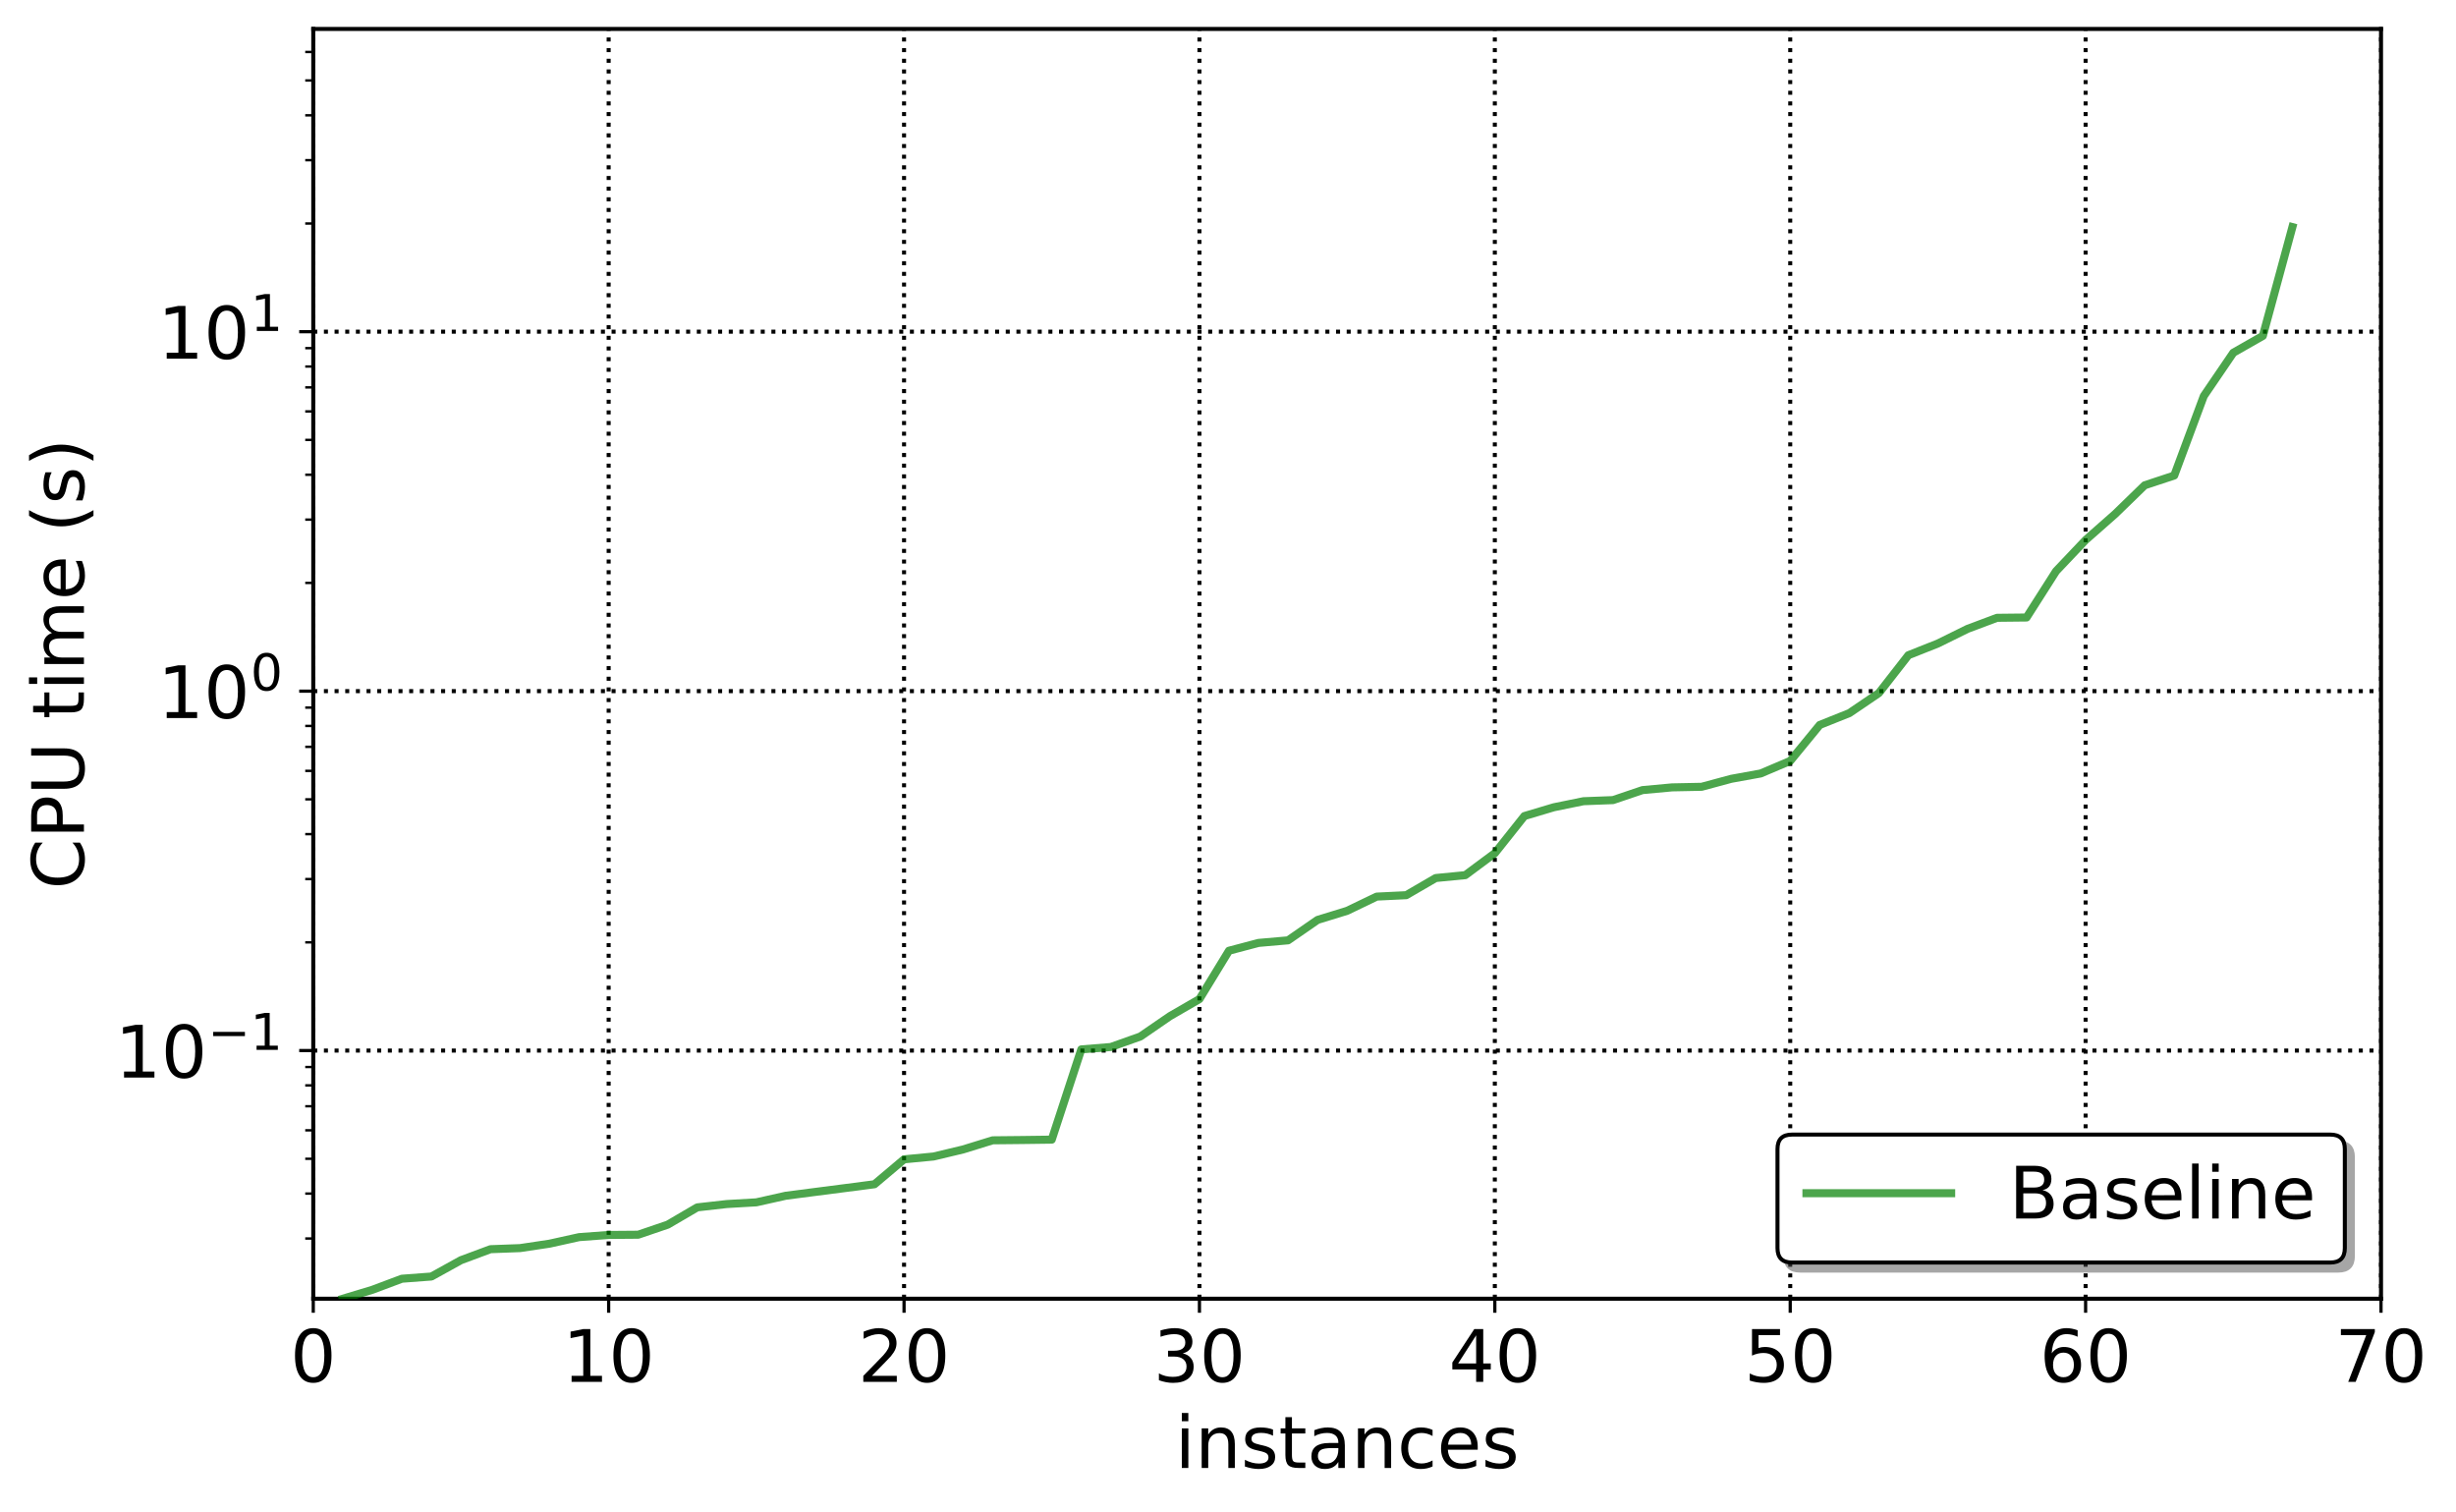
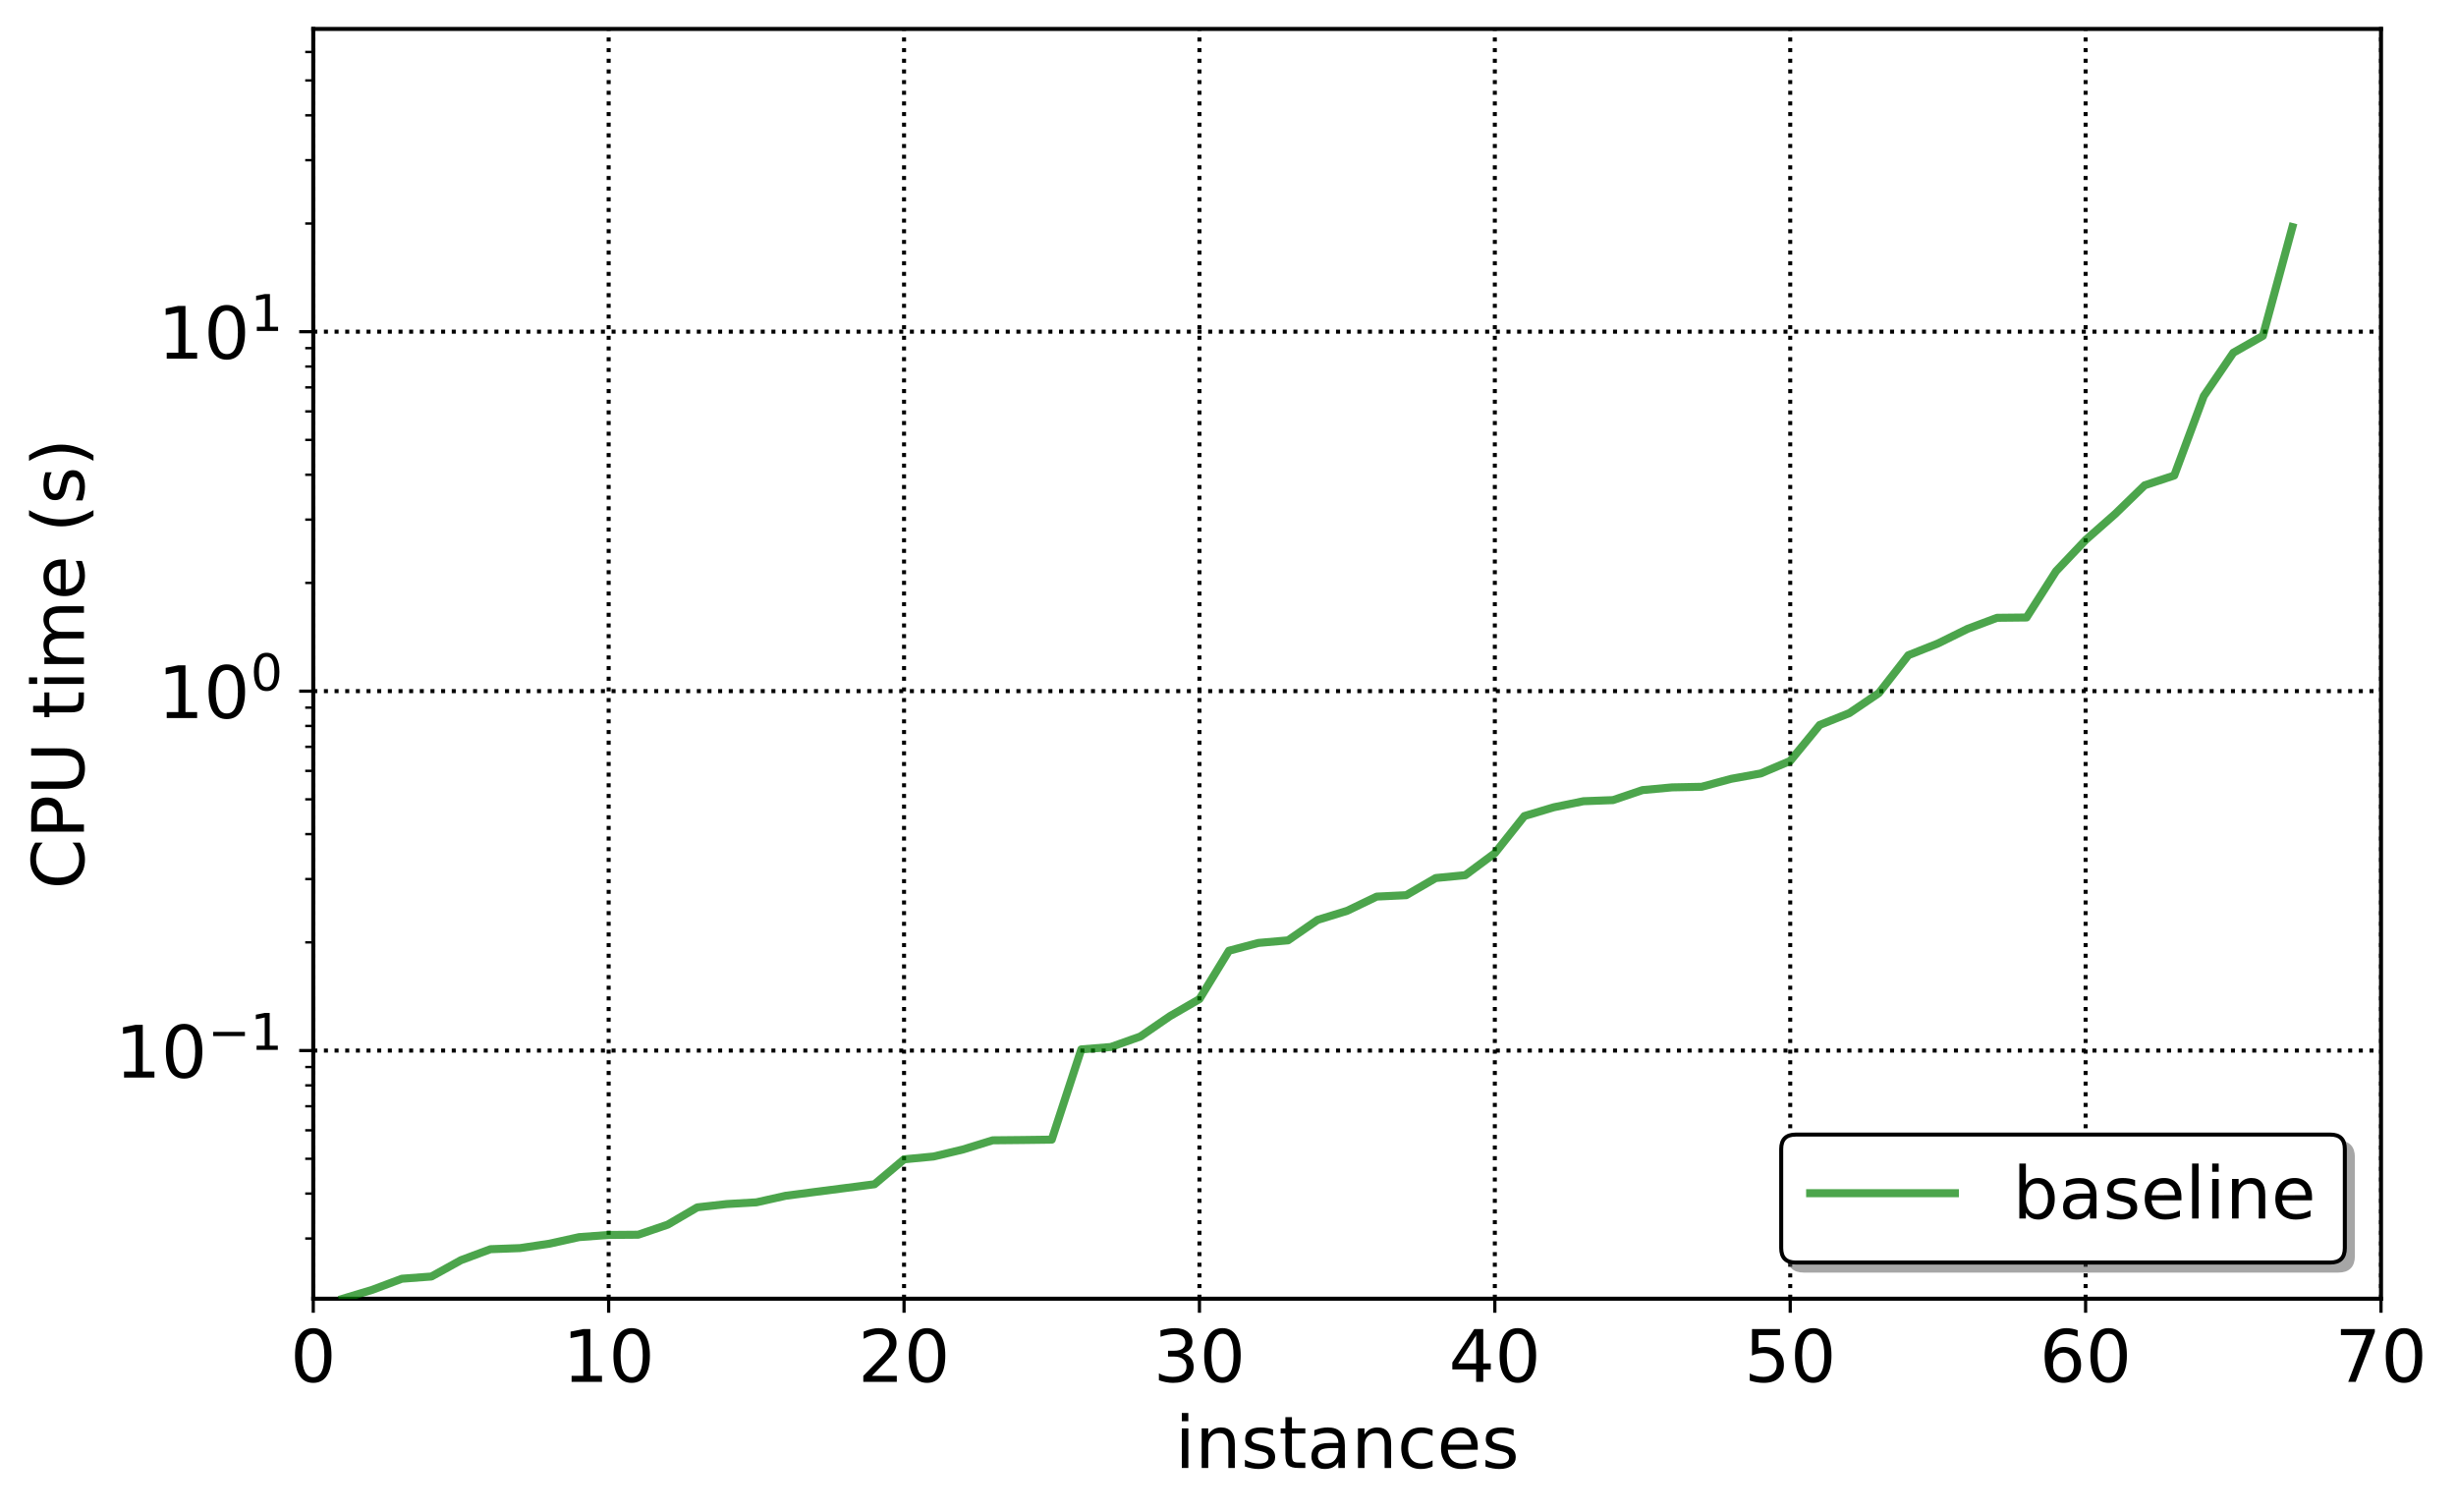
<svg xmlns="http://www.w3.org/2000/svg" xmlns:xlink="http://www.w3.org/1999/xlink" width="610.899pt" height="376.061pt" viewBox="0 0 610.899 376.061" version="1.1">
  <defs>
    <style type="text/css">*{stroke-linejoin: round; stroke-linecap: butt}</style>
  </defs>
  <g id="figure_1">
    <g id="patch_1">
      <path d="M 0 376.061  L 610.899 376.061  L 610.899 0  L 0 0  z " style="fill: #ffffff" />
    </g>
    <g id="axes_1">
      <g id="patch_2">
        <path d="M 77.921 323.02  L 592.247 323.02  L 592.247 7.2  L 77.921 7.2  z " style="fill: #ffffff" />
      </g>
      <g id="matplotlib.axis_1">
        <g id="xtick_1">
          <g id="line2d_1">
-             <path d="M 77.921 323.02  L 77.921 7.2  " clip-path="url(#p6089f155db)" style="fill: none; stroke-dasharray: 1,1.65; stroke-dashoffset: 0; stroke: #000000" />
+             <path d="M 77.921 323.02  L 77.921 7.2  " clip-path="url(#p81935de4d4)" style="fill: none; stroke-dasharray: 1,1.65; stroke-dashoffset: 0; stroke: #000000" />
          </g>
          <g id="line2d_2">
            <defs>
-               <path id="m332385682e" d="M 0 0  L 0 3.5  " style="stroke: #000000; stroke-width: 0.8" />
+               <path id="m0624a8349d" d="M 0 0  L 0 3.5  " style="stroke: #000000; stroke-width: 0.8" />
            </defs>
            <g>
-               <use xlink:href="#m332385682e" x="77.921" y="323.02" style="stroke: #000000; stroke-width: 0.8" />
+               <use xlink:href="#m0624a8349d" x="77.921" y="323.02" style="stroke: #000000; stroke-width: 0.8" />
            </g>
          </g>
          <g id="text_1">
            <g transform="translate(72.19437 343.6973) scale(0.18 -0.18)">
              <defs>
                <path id="DejaVuSans-30" d="M 2034 4250  Q 1547 4250 1301 3770  Q 1056 3291 1056 2328  Q 1056 1369 1301 889  Q 1547 409 2034 409  Q 2525 409 2770 889  Q 3016 1369 3016 2328  Q 3016 3291 2770 3770  Q 2525 4250 2034 4250  z M 2034 4750  Q 2819 4750 3233 4129  Q 3647 3509 3647 2328  Q 3647 1150 3233 529  Q 2819 -91 2034 -91  Q 1250 -91 836 529  Q 422 1150 422 2328  Q 422 3509 836 4129  Q 1250 4750 2034 4750  z " transform="scale(0.015625)" />
              </defs>
              <use xlink:href="#DejaVuSans-30" />
            </g>
          </g>
        </g>
        <g id="xtick_2">
          <g id="line2d_3">
-             <path d="M 151.396 323.02  L 151.396 7.2  " clip-path="url(#p6089f155db)" style="fill: none; stroke-dasharray: 1,1.65; stroke-dashoffset: 0; stroke: #000000" />
+             <path d="M 151.396 323.02  L 151.396 7.2  " clip-path="url(#p81935de4d4)" style="fill: none; stroke-dasharray: 1,1.65; stroke-dashoffset: 0; stroke: #000000" />
          </g>
          <g id="line2d_4">
            <g>
-               <use xlink:href="#m332385682e" x="151.396" y="323.02" style="stroke: #000000; stroke-width: 0.8" />
+               <use xlink:href="#m0624a8349d" x="151.396" y="323.02" style="stroke: #000000; stroke-width: 0.8" />
            </g>
          </g>
          <g id="text_2">
            <g transform="translate(139.9433 343.6973) scale(0.18 -0.18)">
              <defs>
                <path id="DejaVuSans-31" d="M 794 531  L 1825 531  L 1825 4091  L 703 3866  L 703 4441  L 1819 4666  L 2450 4666  L 2450 531  L 3481 531  L 3481 0  L 794 0  L 794 531  z " transform="scale(0.015625)" />
              </defs>
              <use xlink:href="#DejaVuSans-31" />
              <use xlink:href="#DejaVuSans-30" x="63.623" />
            </g>
          </g>
        </g>
        <g id="xtick_3">
          <g id="line2d_5">
-             <path d="M 224.871 323.02  L 224.871 7.2  " clip-path="url(#p6089f155db)" style="fill: none; stroke-dasharray: 1,1.65; stroke-dashoffset: 0; stroke: #000000" />
+             <path d="M 224.871 323.02  L 224.871 7.2  " clip-path="url(#p81935de4d4)" style="fill: none; stroke-dasharray: 1,1.65; stroke-dashoffset: 0; stroke: #000000" />
          </g>
          <g id="line2d_6">
            <g>
-               <use xlink:href="#m332385682e" x="224.871" y="323.02" style="stroke: #000000; stroke-width: 0.8" />
+               <use xlink:href="#m0624a8349d" x="224.871" y="323.02" style="stroke: #000000; stroke-width: 0.8" />
            </g>
          </g>
          <g id="text_3">
            <g transform="translate(213.4184 343.6973) scale(0.18 -0.18)">
              <defs>
                <path id="DejaVuSans-32" d="M 1228 531  L 3431 531  L 3431 0  L 469 0  L 469 531  Q 828 903 1448 1529  Q 2069 2156 2228 2338  Q 2531 2678 2651 2914  Q 2772 3150 2772 3378  Q 2772 3750 2511 3984  Q 2250 4219 1831 4219  Q 1534 4219 1204 4116  Q 875 4013 500 3803  L 500 4441  Q 881 4594 1212 4672  Q 1544 4750 1819 4750  Q 2544 4750 2975 4387  Q 3406 4025 3406 3419  Q 3406 3131 3298 2873  Q 3191 2616 2906 2266  Q 2828 2175 2409 1742  Q 1991 1309 1228 531  z " transform="scale(0.015625)" />
              </defs>
              <use xlink:href="#DejaVuSans-32" />
              <use xlink:href="#DejaVuSans-30" x="63.623" />
            </g>
          </g>
        </g>
        <g id="xtick_4">
          <g id="line2d_7">
-             <path d="M 298.346 323.02  L 298.346 7.2  " clip-path="url(#p6089f155db)" style="fill: none; stroke-dasharray: 1,1.65; stroke-dashoffset: 0; stroke: #000000" />
+             <path d="M 298.346 323.02  L 298.346 7.2  " clip-path="url(#p81935de4d4)" style="fill: none; stroke-dasharray: 1,1.65; stroke-dashoffset: 0; stroke: #000000" />
          </g>
          <g id="line2d_8">
            <g>
-               <use xlink:href="#m332385682e" x="298.346" y="323.02" style="stroke: #000000; stroke-width: 0.8" />
+               <use xlink:href="#m0624a8349d" x="298.346" y="323.02" style="stroke: #000000; stroke-width: 0.8" />
            </g>
          </g>
          <g id="text_4">
            <g transform="translate(286.8935 343.6973) scale(0.18 -0.18)">
              <defs>
                <path id="DejaVuSans-33" d="M 2597 2516  Q 3050 2419 3304 2112  Q 3559 1806 3559 1356  Q 3559 666 3084 287  Q 2609 -91 1734 -91  Q 1441 -91 1130 -33  Q 819 25 488 141  L 488 750  Q 750 597 1062 519  Q 1375 441 1716 441  Q 2309 441 2620 675  Q 2931 909 2931 1356  Q 2931 1769 2642 2001  Q 2353 2234 1838 2234  L 1294 2234  L 1294 2753  L 1863 2753  Q 2328 2753 2575 2939  Q 2822 3125 2822 3475  Q 2822 3834 2567 4026  Q 2313 4219 1838 4219  Q 1578 4219 1281 4162  Q 984 4106 628 3988  L 628 4550  Q 988 4650 1302 4700  Q 1616 4750 1894 4750  Q 2613 4750 3031 4423  Q 3450 4097 3450 3541  Q 3450 3153 3228 2886  Q 3006 2619 2597 2516  z " transform="scale(0.015625)" />
              </defs>
              <use xlink:href="#DejaVuSans-33" />
              <use xlink:href="#DejaVuSans-30" x="63.623" />
            </g>
          </g>
        </g>
        <g id="xtick_5">
          <g id="line2d_9">
-             <path d="M 371.821 323.02  L 371.821 7.2  " clip-path="url(#p6089f155db)" style="fill: none; stroke-dasharray: 1,1.65; stroke-dashoffset: 0; stroke: #000000" />
+             <path d="M 371.821 323.02  L 371.821 7.2  " clip-path="url(#p81935de4d4)" style="fill: none; stroke-dasharray: 1,1.65; stroke-dashoffset: 0; stroke: #000000" />
          </g>
          <g id="line2d_10">
            <g>
-               <use xlink:href="#m332385682e" x="371.821" y="323.02" style="stroke: #000000; stroke-width: 0.8" />
+               <use xlink:href="#m0624a8349d" x="371.821" y="323.02" style="stroke: #000000; stroke-width: 0.8" />
            </g>
          </g>
          <g id="text_5">
            <g transform="translate(360.3686 343.6973) scale(0.18 -0.18)">
              <defs>
                <path id="DejaVuSans-34" d="M 2419 4116  L 825 1625  L 2419 1625  L 2419 4116  z M 2253 4666  L 3047 4666  L 3047 1625  L 3713 1625  L 3713 1100  L 3047 1100  L 3047 0  L 2419 0  L 2419 1100  L 313 1100  L 313 1709  L 2253 4666  z " transform="scale(0.015625)" />
              </defs>
              <use xlink:href="#DejaVuSans-34" />
              <use xlink:href="#DejaVuSans-30" x="63.623" />
            </g>
          </g>
        </g>
        <g id="xtick_6">
          <g id="line2d_11">
-             <path d="M 445.296 323.02  L 445.296 7.2  " clip-path="url(#p6089f155db)" style="fill: none; stroke-dasharray: 1,1.65; stroke-dashoffset: 0; stroke: #000000" />
+             <path d="M 445.296 323.02  L 445.296 7.2  " clip-path="url(#p81935de4d4)" style="fill: none; stroke-dasharray: 1,1.65; stroke-dashoffset: 0; stroke: #000000" />
          </g>
          <g id="line2d_12">
            <g>
-               <use xlink:href="#m332385682e" x="445.296" y="323.02" style="stroke: #000000; stroke-width: 0.8" />
+               <use xlink:href="#m0624a8349d" x="445.296" y="323.02" style="stroke: #000000; stroke-width: 0.8" />
            </g>
          </g>
          <g id="text_6">
            <g transform="translate(433.8438 343.6973) scale(0.18 -0.18)">
              <defs>
                <path id="DejaVuSans-35" d="M 691 4666  L 3169 4666  L 3169 4134  L 1269 4134  L 1269 2991  Q 1406 3038 1543 3061  Q 1681 3084 1819 3084  Q 2600 3084 3056 2656  Q 3513 2228 3513 1497  Q 3513 744 3044 326  Q 2575 -91 1722 -91  Q 1428 -91 1123 -41  Q 819 9 494 109  L 494 744  Q 775 591 1075 516  Q 1375 441 1709 441  Q 2250 441 2565 725  Q 2881 1009 2881 1497  Q 2881 1984 2565 2268  Q 2250 2553 1709 2553  Q 1456 2553 1204 2497  Q 953 2441 691 2322  L 691 4666  z " transform="scale(0.015625)" />
              </defs>
              <use xlink:href="#DejaVuSans-35" />
              <use xlink:href="#DejaVuSans-30" x="63.623" />
            </g>
          </g>
        </g>
        <g id="xtick_7">
          <g id="line2d_13">
-             <path d="M 518.771 323.02  L 518.771 7.2  " clip-path="url(#p6089f155db)" style="fill: none; stroke-dasharray: 1,1.65; stroke-dashoffset: 0; stroke: #000000" />
+             <path d="M 518.771 323.02  L 518.771 7.2  " clip-path="url(#p81935de4d4)" style="fill: none; stroke-dasharray: 1,1.65; stroke-dashoffset: 0; stroke: #000000" />
          </g>
          <g id="line2d_14">
            <g>
-               <use xlink:href="#m332385682e" x="518.771" y="323.02" style="stroke: #000000; stroke-width: 0.8" />
+               <use xlink:href="#m0624a8349d" x="518.771" y="323.02" style="stroke: #000000; stroke-width: 0.8" />
            </g>
          </g>
          <g id="text_7">
            <g transform="translate(507.3189 343.6973) scale(0.18 -0.18)">
              <defs>
                <path id="DejaVuSans-36" d="M 2113 2584  Q 1688 2584 1439 2293  Q 1191 2003 1191 1497  Q 1191 994 1439 701  Q 1688 409 2113 409  Q 2538 409 2786 701  Q 3034 994 3034 1497  Q 3034 2003 2786 2293  Q 2538 2584 2113 2584  z M 3366 4563  L 3366 3988  Q 3128 4100 2886 4159  Q 2644 4219 2406 4219  Q 1781 4219 1451 3797  Q 1122 3375 1075 2522  Q 1259 2794 1537 2939  Q 1816 3084 2150 3084  Q 2853 3084 3261 2657  Q 3669 2231 3669 1497  Q 3669 778 3244 343  Q 2819 -91 2113 -91  Q 1303 -91 875 529  Q 447 1150 447 2328  Q 447 3434 972 4092  Q 1497 4750 2381 4750  Q 2619 4750 2861 4703  Q 3103 4656 3366 4563  z " transform="scale(0.015625)" />
              </defs>
              <use xlink:href="#DejaVuSans-36" />
              <use xlink:href="#DejaVuSans-30" x="63.623" />
            </g>
          </g>
        </g>
        <g id="xtick_8">
          <g id="line2d_15">
-             <path d="M 592.247 323.02  L 592.247 7.2  " clip-path="url(#p6089f155db)" style="fill: none; stroke-dasharray: 1,1.65; stroke-dashoffset: 0; stroke: #000000" />
+             <path d="M 592.247 323.02  L 592.247 7.2  " clip-path="url(#p81935de4d4)" style="fill: none; stroke-dasharray: 1,1.65; stroke-dashoffset: 0; stroke: #000000" />
          </g>
          <g id="line2d_16">
            <g>
-               <use xlink:href="#m332385682e" x="592.247" y="323.02" style="stroke: #000000; stroke-width: 0.8" />
+               <use xlink:href="#m0624a8349d" x="592.247" y="323.02" style="stroke: #000000; stroke-width: 0.8" />
            </g>
          </g>
          <g id="text_8">
            <g transform="translate(580.794 343.6973) scale(0.18 -0.18)">
              <defs>
                <path id="DejaVuSans-37" d="M 525 4666  L 3525 4666  L 3525 4397  L 1831 0  L 1172 0  L 2766 4134  L 525 4134  L 525 4666  z " transform="scale(0.015625)" />
              </defs>
              <use xlink:href="#DejaVuSans-37" />
              <use xlink:href="#DejaVuSans-30" x="63.623" />
            </g>
          </g>
        </g>
        <g id="text_9">
          <g transform="translate(292.2689 365.1179) scale(0.18 -0.18)">
            <defs>
              <path id="DejaVuSans-69" d="M 603 3500  L 1178 3500  L 1178 0  L 603 0  L 603 3500  z M 603 4863  L 1178 4863  L 1178 4134  L 603 4134  L 603 4863  z " transform="scale(0.015625)" />
              <path id="DejaVuSans-6e" d="M 3513 2113  L 3513 0  L 2938 0  L 2938 2094  Q 2938 2591 2744 2837  Q 2550 3084 2163 3084  Q 1697 3084 1428 2787  Q 1159 2491 1159 1978  L 1159 0  L 581 0  L 581 3500  L 1159 3500  L 1159 2956  Q 1366 3272 1645 3428  Q 1925 3584 2291 3584  Q 2894 3584 3203 3211  Q 3513 2838 3513 2113  z " transform="scale(0.015625)" />
              <path id="DejaVuSans-73" d="M 2834 3397  L 2834 2853  Q 2591 2978 2328 3040  Q 2066 3103 1784 3103  Q 1356 3103 1142 2972  Q 928 2841 928 2578  Q 928 2378 1081 2264  Q 1234 2150 1697 2047  L 1894 2003  Q 2506 1872 2764 1633  Q 3022 1394 3022 966  Q 3022 478 2636 193  Q 2250 -91 1575 -91  Q 1294 -91 989 -36  Q 684 19 347 128  L 347 722  Q 666 556 975 473  Q 1284 391 1588 391  Q 1994 391 2212 530  Q 2431 669 2431 922  Q 2431 1156 2273 1281  Q 2116 1406 1581 1522  L 1381 1569  Q 847 1681 609 1914  Q 372 2147 372 2553  Q 372 3047 722 3315  Q 1072 3584 1716 3584  Q 2034 3584 2315 3537  Q 2597 3491 2834 3397  z " transform="scale(0.015625)" />
              <path id="DejaVuSans-74" d="M 1172 4494  L 1172 3500  L 2356 3500  L 2356 3053  L 1172 3053  L 1172 1153  Q 1172 725 1289 603  Q 1406 481 1766 481  L 2356 481  L 2356 0  L 1766 0  Q 1100 0 847 248  Q 594 497 594 1153  L 594 3053  L 172 3053  L 172 3500  L 594 3500  L 594 4494  L 1172 4494  z " transform="scale(0.015625)" />
              <path id="DejaVuSans-61" d="M 2194 1759  Q 1497 1759 1228 1600  Q 959 1441 959 1056  Q 959 750 1161 570  Q 1363 391 1709 391  Q 2188 391 2477 730  Q 2766 1069 2766 1631  L 2766 1759  L 2194 1759  z M 3341 1997  L 3341 0  L 2766 0  L 2766 531  Q 2569 213 2275 61  Q 1981 -91 1556 -91  Q 1019 -91 701 211  Q 384 513 384 1019  Q 384 1609 779 1909  Q 1175 2209 1959 2209  L 2766 2209  L 2766 2266  Q 2766 2663 2505 2880  Q 2244 3097 1772 3097  Q 1472 3097 1187 3025  Q 903 2953 641 2809  L 641 3341  Q 956 3463 1253 3523  Q 1550 3584 1831 3584  Q 2591 3584 2966 3190  Q 3341 2797 3341 1997  z " transform="scale(0.015625)" />
              <path id="DejaVuSans-63" d="M 3122 3366  L 3122 2828  Q 2878 2963 2633 3030  Q 2388 3097 2138 3097  Q 1578 3097 1268 2742  Q 959 2388 959 1747  Q 959 1106 1268 751  Q 1578 397 2138 397  Q 2388 397 2633 464  Q 2878 531 3122 666  L 3122 134  Q 2881 22 2623 -34  Q 2366 -91 2075 -91  Q 1284 -91 818 406  Q 353 903 353 1747  Q 353 2603 823 3093  Q 1294 3584 2113 3584  Q 2378 3584 2631 3529  Q 2884 3475 3122 3366  z " transform="scale(0.015625)" />
              <path id="DejaVuSans-65" d="M 3597 1894  L 3597 1613  L 953 1613  Q 991 1019 1311 708  Q 1631 397 2203 397  Q 2534 397 2845 478  Q 3156 559 3463 722  L 3463 178  Q 3153 47 2828 -22  Q 2503 -91 2169 -91  Q 1331 -91 842 396  Q 353 884 353 1716  Q 353 2575 817 3079  Q 1281 3584 2069 3584  Q 2775 3584 3186 3129  Q 3597 2675 3597 1894  z M 3022 2063  Q 3016 2534 2758 2815  Q 2500 3097 2075 3097  Q 1594 3097 1305 2825  Q 1016 2553 972 2059  L 3022 2063  z " transform="scale(0.015625)" />
            </defs>
            <use xlink:href="#DejaVuSans-69" />
            <use xlink:href="#DejaVuSans-6e" x="27.783" />
            <use xlink:href="#DejaVuSans-73" x="91.162" />
            <use xlink:href="#DejaVuSans-74" x="143.262" />
            <use xlink:href="#DejaVuSans-61" x="182.471" />
            <use xlink:href="#DejaVuSans-6e" x="243.75" />
            <use xlink:href="#DejaVuSans-63" x="307.129" />
            <use xlink:href="#DejaVuSans-65" x="362.109" />
            <use xlink:href="#DejaVuSans-73" x="423.633" />
          </g>
        </g>
      </g>
      <g id="matplotlib.axis_2">
        <g id="ytick_1">
          <g id="line2d_17">
-             <path d="M 77.921 261.301  L 592.247 261.301  " clip-path="url(#p6089f155db)" style="fill: none; stroke-dasharray: 1,1.65; stroke-dashoffset: 0; stroke: #000000" />
+             <path d="M 77.921 261.301  L 592.247 261.301  " clip-path="url(#p81935de4d4)" style="fill: none; stroke-dasharray: 1,1.65; stroke-dashoffset: 0; stroke: #000000" />
          </g>
          <g id="line2d_18">
            <defs>
-               <path id="meb38979ba6" d="M 0 0  L -3.5 0  " style="stroke: #000000; stroke-width: 0.8" />
+               <path id="m91d73b5348" d="M 0 0  L -3.5 0  " style="stroke: #000000; stroke-width: 0.8" />
            </defs>
            <g>
-               <use xlink:href="#meb38979ba6" x="77.921" y="261.301" style="stroke: #000000; stroke-width: 0.8" />
+               <use xlink:href="#m91d73b5348" x="77.921" y="261.301" style="stroke: #000000; stroke-width: 0.8" />
            </g>
          </g>
          <g id="text_10">
            <g transform="translate(28.62063 268.1394) scale(0.18 -0.18)">
              <defs>
                <path id="DejaVuSans-2212" d="M 678 2272  L 4684 2272  L 4684 1741  L 678 1741  L 678 2272  z " transform="scale(0.015625)" />
              </defs>
              <use xlink:href="#DejaVuSans-31" transform="translate(0 0.684375)" />
              <use xlink:href="#DejaVuSans-30" transform="translate(63.62305 0.684375)" />
              <use xlink:href="#DejaVuSans-2212" transform="translate(128.2031 38.96563) scale(0.7)" />
              <use xlink:href="#DejaVuSans-31" transform="translate(186.8555 38.96563) scale(0.7)" />
            </g>
          </g>
        </g>
        <g id="ytick_2">
          <g id="line2d_19">
-             <path d="M 77.921 171.9  L 592.247 171.9  " clip-path="url(#p6089f155db)" style="fill: none; stroke-dasharray: 1,1.65; stroke-dashoffset: 0; stroke: #000000" />
+             <path d="M 77.921 171.9  L 592.247 171.9  " clip-path="url(#p81935de4d4)" style="fill: none; stroke-dasharray: 1,1.65; stroke-dashoffset: 0; stroke: #000000" />
          </g>
          <g id="line2d_20">
            <g>
-               <use xlink:href="#meb38979ba6" x="77.921" y="171.9" style="stroke: #000000; stroke-width: 0.8" />
+               <use xlink:href="#m91d73b5348" x="77.921" y="171.9" style="stroke: #000000; stroke-width: 0.8" />
            </g>
          </g>
          <g id="text_11">
            <g transform="translate(39.24063 178.7387) scale(0.18 -0.18)">
              <use xlink:href="#DejaVuSans-31" transform="translate(0 0.765625)" />
              <use xlink:href="#DejaVuSans-30" transform="translate(63.62305 0.765625)" />
              <use xlink:href="#DejaVuSans-30" transform="translate(128.2031 39.04688) scale(0.7)" />
            </g>
          </g>
        </g>
        <g id="ytick_3">
          <g id="line2d_21">
-             <path d="M 77.921 82.499  L 592.247 82.499  " clip-path="url(#p6089f155db)" style="fill: none; stroke-dasharray: 1,1.65; stroke-dashoffset: 0; stroke: #000000" />
+             <path d="M 77.921 82.499  L 592.247 82.499  " clip-path="url(#p81935de4d4)" style="fill: none; stroke-dasharray: 1,1.65; stroke-dashoffset: 0; stroke: #000000" />
          </g>
          <g id="line2d_22">
            <g>
-               <use xlink:href="#meb38979ba6" x="77.921" y="82.499" style="stroke: #000000; stroke-width: 0.8" />
+               <use xlink:href="#m91d73b5348" x="77.921" y="82.499" style="stroke: #000000; stroke-width: 0.8" />
            </g>
          </g>
          <g id="text_12">
            <g transform="translate(39.24063 89.33804) scale(0.18 -0.18)">
              <use xlink:href="#DejaVuSans-31" transform="translate(0 0.684375)" />
              <use xlink:href="#DejaVuSans-30" transform="translate(63.62305 0.684375)" />
              <use xlink:href="#DejaVuSans-31" transform="translate(128.2031 38.96563) scale(0.7)" />
            </g>
          </g>
        </g>
        <g id="ytick_4">
          <g id="line2d_23">
            <defs>
-               <path id="m045a92cdca" d="M 0 0  L -2 0  " style="stroke: #000000; stroke-width: 0.6" />
+               <path id="m460f906661" d="M 0 0  L -2 0  " style="stroke: #000000; stroke-width: 0.6" />
            </defs>
            <g>
-               <use xlink:href="#m045a92cdca" x="77.921" y="308.047" style="stroke: #000000; stroke-width: 0.6" />
+               <use xlink:href="#m460f906661" x="77.921" y="308.047" style="stroke: #000000; stroke-width: 0.6" />
            </g>
          </g>
        </g>
        <g id="ytick_5">
          <g id="line2d_24">
            <g>
-               <use xlink:href="#m045a92cdca" x="77.921" y="296.877" style="stroke: #000000; stroke-width: 0.6" />
+               <use xlink:href="#m460f906661" x="77.921" y="296.877" style="stroke: #000000; stroke-width: 0.6" />
            </g>
          </g>
        </g>
        <g id="ytick_6">
          <g id="line2d_25">
            <g>
-               <use xlink:href="#m045a92cdca" x="77.921" y="288.213" style="stroke: #000000; stroke-width: 0.6" />
+               <use xlink:href="#m460f906661" x="77.921" y="288.213" style="stroke: #000000; stroke-width: 0.6" />
            </g>
          </g>
        </g>
        <g id="ytick_7">
          <g id="line2d_26">
            <g>
-               <use xlink:href="#m045a92cdca" x="77.921" y="281.134" style="stroke: #000000; stroke-width: 0.6" />
+               <use xlink:href="#m460f906661" x="77.921" y="281.134" style="stroke: #000000; stroke-width: 0.6" />
            </g>
          </g>
        </g>
        <g id="ytick_8">
          <g id="line2d_27">
            <g>
-               <use xlink:href="#m045a92cdca" x="77.921" y="275.149" style="stroke: #000000; stroke-width: 0.6" />
+               <use xlink:href="#m460f906661" x="77.921" y="275.149" style="stroke: #000000; stroke-width: 0.6" />
            </g>
          </g>
        </g>
        <g id="ytick_9">
          <g id="line2d_28">
            <g>
-               <use xlink:href="#m045a92cdca" x="77.921" y="269.965" style="stroke: #000000; stroke-width: 0.6" />
+               <use xlink:href="#m460f906661" x="77.921" y="269.965" style="stroke: #000000; stroke-width: 0.6" />
            </g>
          </g>
        </g>
        <g id="ytick_10">
          <g id="line2d_29">
            <g>
-               <use xlink:href="#m045a92cdca" x="77.921" y="265.392" style="stroke: #000000; stroke-width: 0.6" />
+               <use xlink:href="#m460f906661" x="77.921" y="265.392" style="stroke: #000000; stroke-width: 0.6" />
            </g>
          </g>
        </g>
        <g id="ytick_11">
          <g id="line2d_30">
            <g>
-               <use xlink:href="#m045a92cdca" x="77.921" y="234.389" style="stroke: #000000; stroke-width: 0.6" />
+               <use xlink:href="#m460f906661" x="77.921" y="234.389" style="stroke: #000000; stroke-width: 0.6" />
            </g>
          </g>
        </g>
        <g id="ytick_12">
          <g id="line2d_31">
            <g>
-               <use xlink:href="#m045a92cdca" x="77.921" y="218.646" style="stroke: #000000; stroke-width: 0.6" />
+               <use xlink:href="#m460f906661" x="77.921" y="218.646" style="stroke: #000000; stroke-width: 0.6" />
            </g>
          </g>
        </g>
        <g id="ytick_13">
          <g id="line2d_32">
            <g>
-               <use xlink:href="#m045a92cdca" x="77.921" y="207.476" style="stroke: #000000; stroke-width: 0.6" />
+               <use xlink:href="#m460f906661" x="77.921" y="207.476" style="stroke: #000000; stroke-width: 0.6" />
            </g>
          </g>
        </g>
        <g id="ytick_14">
          <g id="line2d_33">
            <g>
-               <use xlink:href="#m045a92cdca" x="77.921" y="198.812" style="stroke: #000000; stroke-width: 0.6" />
+               <use xlink:href="#m460f906661" x="77.921" y="198.812" style="stroke: #000000; stroke-width: 0.6" />
            </g>
          </g>
        </g>
        <g id="ytick_15">
          <g id="line2d_34">
            <g>
-               <use xlink:href="#m045a92cdca" x="77.921" y="191.734" style="stroke: #000000; stroke-width: 0.6" />
+               <use xlink:href="#m460f906661" x="77.921" y="191.734" style="stroke: #000000; stroke-width: 0.6" />
            </g>
          </g>
        </g>
        <g id="ytick_16">
          <g id="line2d_35">
            <g>
-               <use xlink:href="#m045a92cdca" x="77.921" y="185.748" style="stroke: #000000; stroke-width: 0.6" />
+               <use xlink:href="#m460f906661" x="77.921" y="185.748" style="stroke: #000000; stroke-width: 0.6" />
            </g>
          </g>
        </g>
        <g id="ytick_17">
          <g id="line2d_36">
            <g>
-               <use xlink:href="#m045a92cdca" x="77.921" y="180.564" style="stroke: #000000; stroke-width: 0.6" />
+               <use xlink:href="#m460f906661" x="77.921" y="180.564" style="stroke: #000000; stroke-width: 0.6" />
            </g>
          </g>
        </g>
        <g id="ytick_18">
          <g id="line2d_37">
            <g>
-               <use xlink:href="#m045a92cdca" x="77.921" y="175.991" style="stroke: #000000; stroke-width: 0.6" />
+               <use xlink:href="#m460f906661" x="77.921" y="175.991" style="stroke: #000000; stroke-width: 0.6" />
            </g>
          </g>
        </g>
        <g id="ytick_19">
          <g id="line2d_38">
            <g>
-               <use xlink:href="#m045a92cdca" x="77.921" y="144.988" style="stroke: #000000; stroke-width: 0.6" />
+               <use xlink:href="#m460f906661" x="77.921" y="144.988" style="stroke: #000000; stroke-width: 0.6" />
            </g>
          </g>
        </g>
        <g id="ytick_20">
          <g id="line2d_39">
            <g>
-               <use xlink:href="#m045a92cdca" x="77.921" y="129.245" style="stroke: #000000; stroke-width: 0.6" />
+               <use xlink:href="#m460f906661" x="77.921" y="129.245" style="stroke: #000000; stroke-width: 0.6" />
            </g>
          </g>
        </g>
        <g id="ytick_21">
          <g id="line2d_40">
            <g>
-               <use xlink:href="#m045a92cdca" x="77.921" y="118.076" style="stroke: #000000; stroke-width: 0.6" />
+               <use xlink:href="#m460f906661" x="77.921" y="118.076" style="stroke: #000000; stroke-width: 0.6" />
            </g>
          </g>
        </g>
        <g id="ytick_22">
          <g id="line2d_41">
            <g>
-               <use xlink:href="#m045a92cdca" x="77.921" y="109.412" style="stroke: #000000; stroke-width: 0.6" />
+               <use xlink:href="#m460f906661" x="77.921" y="109.412" style="stroke: #000000; stroke-width: 0.6" />
            </g>
          </g>
        </g>
        <g id="ytick_23">
          <g id="line2d_42">
            <g>
-               <use xlink:href="#m045a92cdca" x="77.921" y="102.333" style="stroke: #000000; stroke-width: 0.6" />
+               <use xlink:href="#m460f906661" x="77.921" y="102.333" style="stroke: #000000; stroke-width: 0.6" />
            </g>
          </g>
        </g>
        <g id="ytick_24">
          <g id="line2d_43">
            <g>
-               <use xlink:href="#m045a92cdca" x="77.921" y="96.348" style="stroke: #000000; stroke-width: 0.6" />
+               <use xlink:href="#m460f906661" x="77.921" y="96.348" style="stroke: #000000; stroke-width: 0.6" />
            </g>
          </g>
        </g>
        <g id="ytick_25">
          <g id="line2d_44">
            <g>
-               <use xlink:href="#m045a92cdca" x="77.921" y="91.163" style="stroke: #000000; stroke-width: 0.6" />
+               <use xlink:href="#m460f906661" x="77.921" y="91.163" style="stroke: #000000; stroke-width: 0.6" />
            </g>
          </g>
        </g>
        <g id="ytick_26">
          <g id="line2d_45">
            <g>
-               <use xlink:href="#m045a92cdca" x="77.921" y="86.59" style="stroke: #000000; stroke-width: 0.6" />
+               <use xlink:href="#m460f906661" x="77.921" y="86.59" style="stroke: #000000; stroke-width: 0.6" />
            </g>
          </g>
        </g>
        <g id="ytick_27">
          <g id="line2d_46">
            <g>
-               <use xlink:href="#m045a92cdca" x="77.921" y="55.587" style="stroke: #000000; stroke-width: 0.6" />
+               <use xlink:href="#m460f906661" x="77.921" y="55.587" style="stroke: #000000; stroke-width: 0.6" />
            </g>
          </g>
        </g>
        <g id="ytick_28">
          <g id="line2d_47">
            <g>
-               <use xlink:href="#m045a92cdca" x="77.921" y="39.844" style="stroke: #000000; stroke-width: 0.6" />
+               <use xlink:href="#m460f906661" x="77.921" y="39.844" style="stroke: #000000; stroke-width: 0.6" />
            </g>
          </g>
        </g>
        <g id="ytick_29">
          <g id="line2d_48">
            <g>
-               <use xlink:href="#m045a92cdca" x="77.921" y="28.675" style="stroke: #000000; stroke-width: 0.6" />
+               <use xlink:href="#m460f906661" x="77.921" y="28.675" style="stroke: #000000; stroke-width: 0.6" />
            </g>
          </g>
        </g>
        <g id="ytick_30">
          <g id="line2d_49">
            <g>
-               <use xlink:href="#m045a92cdca" x="77.921" y="20.011" style="stroke: #000000; stroke-width: 0.6" />
+               <use xlink:href="#m460f906661" x="77.921" y="20.011" style="stroke: #000000; stroke-width: 0.6" />
            </g>
          </g>
        </g>
        <g id="ytick_31">
          <g id="line2d_50">
            <g>
-               <use xlink:href="#m045a92cdca" x="77.921" y="12.932" style="stroke: #000000; stroke-width: 0.6" />
+               <use xlink:href="#m460f906661" x="77.921" y="12.932" style="stroke: #000000; stroke-width: 0.6" />
            </g>
          </g>
        </g>
        <g id="text_13">
          <g transform="translate(20.87719 221.173) rotate(-90) scale(0.18 -0.18)">
            <defs>
              <path id="DejaVuSans-43" d="M 4122 4306  L 4122 3641  Q 3803 3938 3442 4084  Q 3081 4231 2675 4231  Q 1875 4231 1450 3742  Q 1025 3253 1025 2328  Q 1025 1406 1450 917  Q 1875 428 2675 428  Q 3081 428 3442 575  Q 3803 722 4122 1019  L 4122 359  Q 3791 134 3420 21  Q 3050 -91 2638 -91  Q 1578 -91 968 557  Q 359 1206 359 2328  Q 359 3453 968 4101  Q 1578 4750 2638 4750  Q 3056 4750 3426 4639  Q 3797 4528 4122 4306  z " transform="scale(0.015625)" />
              <path id="DejaVuSans-50" d="M 1259 4147  L 1259 2394  L 2053 2394  Q 2494 2394 2734 2622  Q 2975 2850 2975 3272  Q 2975 3691 2734 3919  Q 2494 4147 2053 4147  L 1259 4147  z M 628 4666  L 2053 4666  Q 2838 4666 3239 4311  Q 3641 3956 3641 3272  Q 3641 2581 3239 2228  Q 2838 1875 2053 1875  L 1259 1875  L 1259 0  L 628 0  L 628 4666  z " transform="scale(0.015625)" />
              <path id="DejaVuSans-55" d="M 556 4666  L 1191 4666  L 1191 1831  Q 1191 1081 1462 751  Q 1734 422 2344 422  Q 2950 422 3222 751  Q 3494 1081 3494 1831  L 3494 4666  L 4128 4666  L 4128 1753  Q 4128 841 3676 375  Q 3225 -91 2344 -91  Q 1459 -91 1007 375  Q 556 841 556 1753  L 556 4666  z " transform="scale(0.015625)" />
              <path id="DejaVuSans-20" transform="scale(0.015625)" />
              <path id="DejaVuSans-6d" d="M 3328 2828  Q 3544 3216 3844 3400  Q 4144 3584 4550 3584  Q 5097 3584 5394 3201  Q 5691 2819 5691 2113  L 5691 0  L 5113 0  L 5113 2094  Q 5113 2597 4934 2840  Q 4756 3084 4391 3084  Q 3944 3084 3684 2787  Q 3425 2491 3425 1978  L 3425 0  L 2847 0  L 2847 2094  Q 2847 2600 2669 2842  Q 2491 3084 2119 3084  Q 1678 3084 1418 2786  Q 1159 2488 1159 1978  L 1159 0  L 581 0  L 581 3500  L 1159 3500  L 1159 2956  Q 1356 3278 1631 3431  Q 1906 3584 2284 3584  Q 2666 3584 2933 3390  Q 3200 3197 3328 2828  z " transform="scale(0.015625)" />
              <path id="DejaVuSans-28" d="M 1984 4856  Q 1566 4138 1362 3434  Q 1159 2731 1159 2009  Q 1159 1288 1364 580  Q 1569 -128 1984 -844  L 1484 -844  Q 1016 -109 783 600  Q 550 1309 550 2009  Q 550 2706 781 3412  Q 1013 4119 1484 4856  L 1984 4856  z " transform="scale(0.015625)" />
              <path id="DejaVuSans-29" d="M 513 4856  L 1013 4856  Q 1481 4119 1714 3412  Q 1947 2706 1947 2009  Q 1947 1309 1714 600  Q 1481 -109 1013 -844  L 513 -844  Q 928 -128 1133 580  Q 1338 1288 1338 2009  Q 1338 2731 1133 3434  Q 928 4138 513 4856  z " transform="scale(0.015625)" />
            </defs>
            <use xlink:href="#DejaVuSans-43" />
            <use xlink:href="#DejaVuSans-50" x="69.824" />
            <use xlink:href="#DejaVuSans-55" x="130.127" />
            <use xlink:href="#DejaVuSans-20" x="203.32" />
            <use xlink:href="#DejaVuSans-74" x="235.107" />
            <use xlink:href="#DejaVuSans-69" x="274.316" />
            <use xlink:href="#DejaVuSans-6d" x="302.1" />
            <use xlink:href="#DejaVuSans-65" x="399.512" />
            <use xlink:href="#DejaVuSans-20" x="461.035" />
            <use xlink:href="#DejaVuSans-28" x="492.822" />
            <use xlink:href="#DejaVuSans-73" x="531.836" />
            <use xlink:href="#DejaVuSans-29" x="583.936" />
          </g>
        </g>
      </g>
      <g id="patch_3">
        <path d="M 77.921 323.02  L 77.921 7.2  " style="fill: none; stroke: #000000; stroke-linejoin: miter; stroke-linecap: square" />
      </g>
      <g id="patch_4">
        <path d="M 592.247 323.02  L 592.247 7.2  " style="fill: none; stroke: #000000; stroke-linejoin: miter; stroke-linecap: square" />
      </g>
      <g id="patch_5">
        <path d="M 77.921 323.02  L 592.247 323.02  " style="fill: none; stroke: #000000; stroke-linejoin: miter; stroke-linecap: square" />
      </g>
      <g id="patch_6">
        <path d="M 77.921 7.2  L 592.247 7.2  " style="fill: none; stroke: #000000; stroke-linejoin: miter; stroke-linecap: square" />
      </g>
      <g id="line2d_51">
-         <path d="M 85.268 323.02  L 92.616 320.805  L 99.963 318.048  L 107.311 317.499  L 114.658 313.435  L 122.006 310.702  L 129.353 310.431  L 136.701 309.329  L 144.048 307.704  L 151.396 307.161  L 158.743 307.103  L 166.091 304.597  L 173.438 300.301  L 180.786 299.473  L 188.133 299.048  L 195.481 297.403  L 202.828 296.453  L 210.176 295.505  L 217.523 294.549  L 224.871 288.352  L 232.218 287.649  L 239.566 285.891  L 246.913 283.622  L 254.261 283.549  L 261.608 283.453  L 268.956 261.008  L 276.303 260.413  L 283.651 257.8  L 290.998 252.75  L 298.346 248.496  L 305.694 236.467  L 313.041 234.525  L 320.389 233.883  L 327.736 228.803  L 335.084 226.54  L 342.431 223.005  L 349.779 222.654  L 357.126 218.384  L 364.474 217.67  L 371.821 212.212  L 379.169 202.972  L 386.516 200.781  L 393.864 199.279  L 401.211 199.004  L 408.559 196.515  L 415.906 195.839  L 423.254 195.695  L 430.601 193.714  L 437.949 192.378  L 445.296 189.26  L 452.644 180.305  L 459.991 177.372  L 467.339 172.388  L 474.686 162.965  L 482.034 160.05  L 489.381 156.423  L 496.729 153.665  L 504.076 153.587  L 511.424 142.061  L 518.771 134.315  L 526.119 127.838  L 533.466 120.7  L 540.814 118.271  L 548.161 98.515  L 555.509 87.729  L 562.856 83.543  L 570.204 56.48  " clip-path="url(#p6089f155db)" style="fill: none; stroke: #008000; stroke-opacity: 0.7; stroke-width: 2; stroke-linecap: square" />
+         <path d="M 85.268 323.02  L 92.616 320.805  L 99.963 318.048  L 107.311 317.499  L 114.658 313.435  L 122.006 310.702  L 129.353 310.431  L 136.701 309.329  L 144.048 307.704  L 151.396 307.161  L 158.743 307.103  L 166.091 304.597  L 173.438 300.301  L 180.786 299.473  L 188.133 299.048  L 195.481 297.403  L 202.828 296.453  L 210.176 295.505  L 217.523 294.549  L 224.871 288.352  L 232.218 287.649  L 239.566 285.891  L 246.913 283.622  L 254.261 283.549  L 261.608 283.453  L 268.956 261.008  L 276.303 260.413  L 283.651 257.8  L 290.998 252.75  L 298.346 248.496  L 305.694 236.467  L 313.041 234.525  L 320.389 233.883  L 327.736 228.803  L 335.084 226.54  L 342.431 223.005  L 349.779 222.654  L 357.126 218.384  L 364.474 217.67  L 371.821 212.212  L 379.169 202.972  L 386.516 200.781  L 393.864 199.279  L 401.211 199.004  L 408.559 196.515  L 415.906 195.839  L 423.254 195.695  L 430.601 193.714  L 437.949 192.378  L 445.296 189.26  L 452.644 180.305  L 459.991 177.372  L 467.339 172.388  L 474.686 162.965  L 482.034 160.05  L 489.381 156.423  L 496.729 153.665  L 504.076 153.587  L 511.424 142.061  L 518.771 134.315  L 526.119 127.838  L 533.466 120.7  L 540.814 118.271  L 548.161 98.515  L 555.509 87.729  L 562.856 83.543  L 570.204 56.48  " clip-path="url(#p81935de4d4)" style="fill: none; stroke: #008000; stroke-opacity: 0.7; stroke-width: 2; stroke-linecap: square" />
      </g>
      <g id="legend_1">
        <g id="patch_7">
-           <path d="M 447.729 316.02  L 581.647 316.02  Q 585.247 316.02 585.247 312.42  L 585.247 287.799  Q 585.247 284.199 581.647 284.199  L 447.729 284.199  Q 444.129 284.199 444.129 287.799  L 444.129 312.42  Q 444.129 316.02 447.729 316.02  z " style="fill: #4d4d4d; opacity: 0.5; stroke: #4d4d4d; stroke-linejoin: miter" />
+           <path d="M 448.652 316.02  L 581.647 316.02  Q 585.247 316.02 585.247 312.42  L 585.247 287.799  Q 585.247 284.199 581.647 284.199  L 448.652 284.199  Q 445.052 284.199 445.052 287.799  L 445.052 312.42  Q 445.052 316.02 448.652 316.02  z " style="fill: #4d4d4d; opacity: 0.5; stroke: #4d4d4d; stroke-linejoin: miter" />
        </g>
        <g id="patch_8">
-           <path d="M 445.729 314.02  L 579.647 314.02  Q 583.247 314.02 583.247 310.42  L 583.247 285.799  Q 583.247 282.199 579.647 282.199  L 445.729 282.199  Q 442.129 282.199 442.129 285.799  L 442.129 310.42  Q 442.129 314.02 445.729 314.02  z " style="fill: #ffffff; stroke: #000000; stroke-linejoin: miter" />
+           <path d="M 446.652 314.02  L 579.647 314.02  Q 583.247 314.02 583.247 310.42  L 583.247 285.799  Q 583.247 282.199 579.647 282.199  L 446.652 282.199  Q 443.052 282.199 443.052 285.799  L 443.052 310.42  Q 443.052 314.02 446.652 314.02  z " style="fill: #ffffff; stroke: #000000; stroke-linejoin: miter" />
        </g>
        <g id="line2d_52">
-           <path d="M 449.329 296.777  L 467.329 296.777  L 485.329 296.777  " style="fill: none; stroke: #008000; stroke-opacity: 0.7; stroke-width: 2; stroke-linecap: square" />
+           <path d="M 450.252 296.777  L 468.252 296.777  L 486.252 296.777  " style="fill: none; stroke: #008000; stroke-opacity: 0.7; stroke-width: 2; stroke-linecap: square" />
        </g>
        <g id="text_14">
-           <g transform="translate(499.7293 303.0767) scale(0.18 -0.18)">
+           <g transform="translate(500.6518 303.0767) scale(0.18 -0.18)">
            <defs>
-               <path id="DejaVuSans-42" d="M 1259 2228  L 1259 519  L 2272 519  Q 2781 519 3026 730  Q 3272 941 3272 1375  Q 3272 1813 3026 2020  Q 2781 2228 2272 2228  L 1259 2228  z M 1259 4147  L 1259 2741  L 2194 2741  Q 2656 2741 2882 2914  Q 3109 3088 3109 3444  Q 3109 3797 2882 3972  Q 2656 4147 2194 4147  L 1259 4147  z M 628 4666  L 2241 4666  Q 2963 4666 3353 4366  Q 3744 4066 3744 3513  Q 3744 3084 3544 2831  Q 3344 2578 2956 2516  Q 3422 2416 3680 2098  Q 3938 1781 3938 1306  Q 3938 681 3513 340  Q 3088 0 2303 0  L 628 0  L 628 4666  z " transform="scale(0.015625)" />
+               <path id="DejaVuSans-62" d="M 3116 1747  Q 3116 2381 2855 2742  Q 2594 3103 2138 3103  Q 1681 3103 1420 2742  Q 1159 2381 1159 1747  Q 1159 1113 1420 752  Q 1681 391 2138 391  Q 2594 391 2855 752  Q 3116 1113 3116 1747  z M 1159 2969  Q 1341 3281 1617 3432  Q 1894 3584 2278 3584  Q 2916 3584 3314 3078  Q 3713 2572 3713 1747  Q 3713 922 3314 415  Q 2916 -91 2278 -91  Q 1894 -91 1617 61  Q 1341 213 1159 525  L 1159 0  L 581 0  L 581 4863  L 1159 4863  L 1159 2969  z " transform="scale(0.015625)" />
              <path id="DejaVuSans-6c" d="M 603 4863  L 1178 4863  L 1178 0  L 603 0  L 603 4863  z " transform="scale(0.015625)" />
            </defs>
-             <use xlink:href="#DejaVuSans-42" />
-             <use xlink:href="#DejaVuSans-61" x="68.604" />
-             <use xlink:href="#DejaVuSans-73" x="129.883" />
-             <use xlink:href="#DejaVuSans-65" x="181.982" />
-             <use xlink:href="#DejaVuSans-6c" x="243.506" />
-             <use xlink:href="#DejaVuSans-69" x="271.289" />
-             <use xlink:href="#DejaVuSans-6e" x="299.072" />
-             <use xlink:href="#DejaVuSans-65" x="362.451" />
+             <use xlink:href="#DejaVuSans-62" />
+             <use xlink:href="#DejaVuSans-61" x="63.477" />
+             <use xlink:href="#DejaVuSans-73" x="124.756" />
+             <use xlink:href="#DejaVuSans-65" x="176.855" />
+             <use xlink:href="#DejaVuSans-6c" x="238.379" />
+             <use xlink:href="#DejaVuSans-69" x="266.162" />
+             <use xlink:href="#DejaVuSans-6e" x="293.945" />
+             <use xlink:href="#DejaVuSans-65" x="357.324" />
          </g>
        </g>
      </g>
    </g>
  </g>
  <defs>
-     <clipPath id="p6089f155db">
+     <clipPath id="p81935de4d4">
      <rect x="77.921" y="7.2" width="514.326" height="315.82" />
    </clipPath>
  </defs>
</svg>
